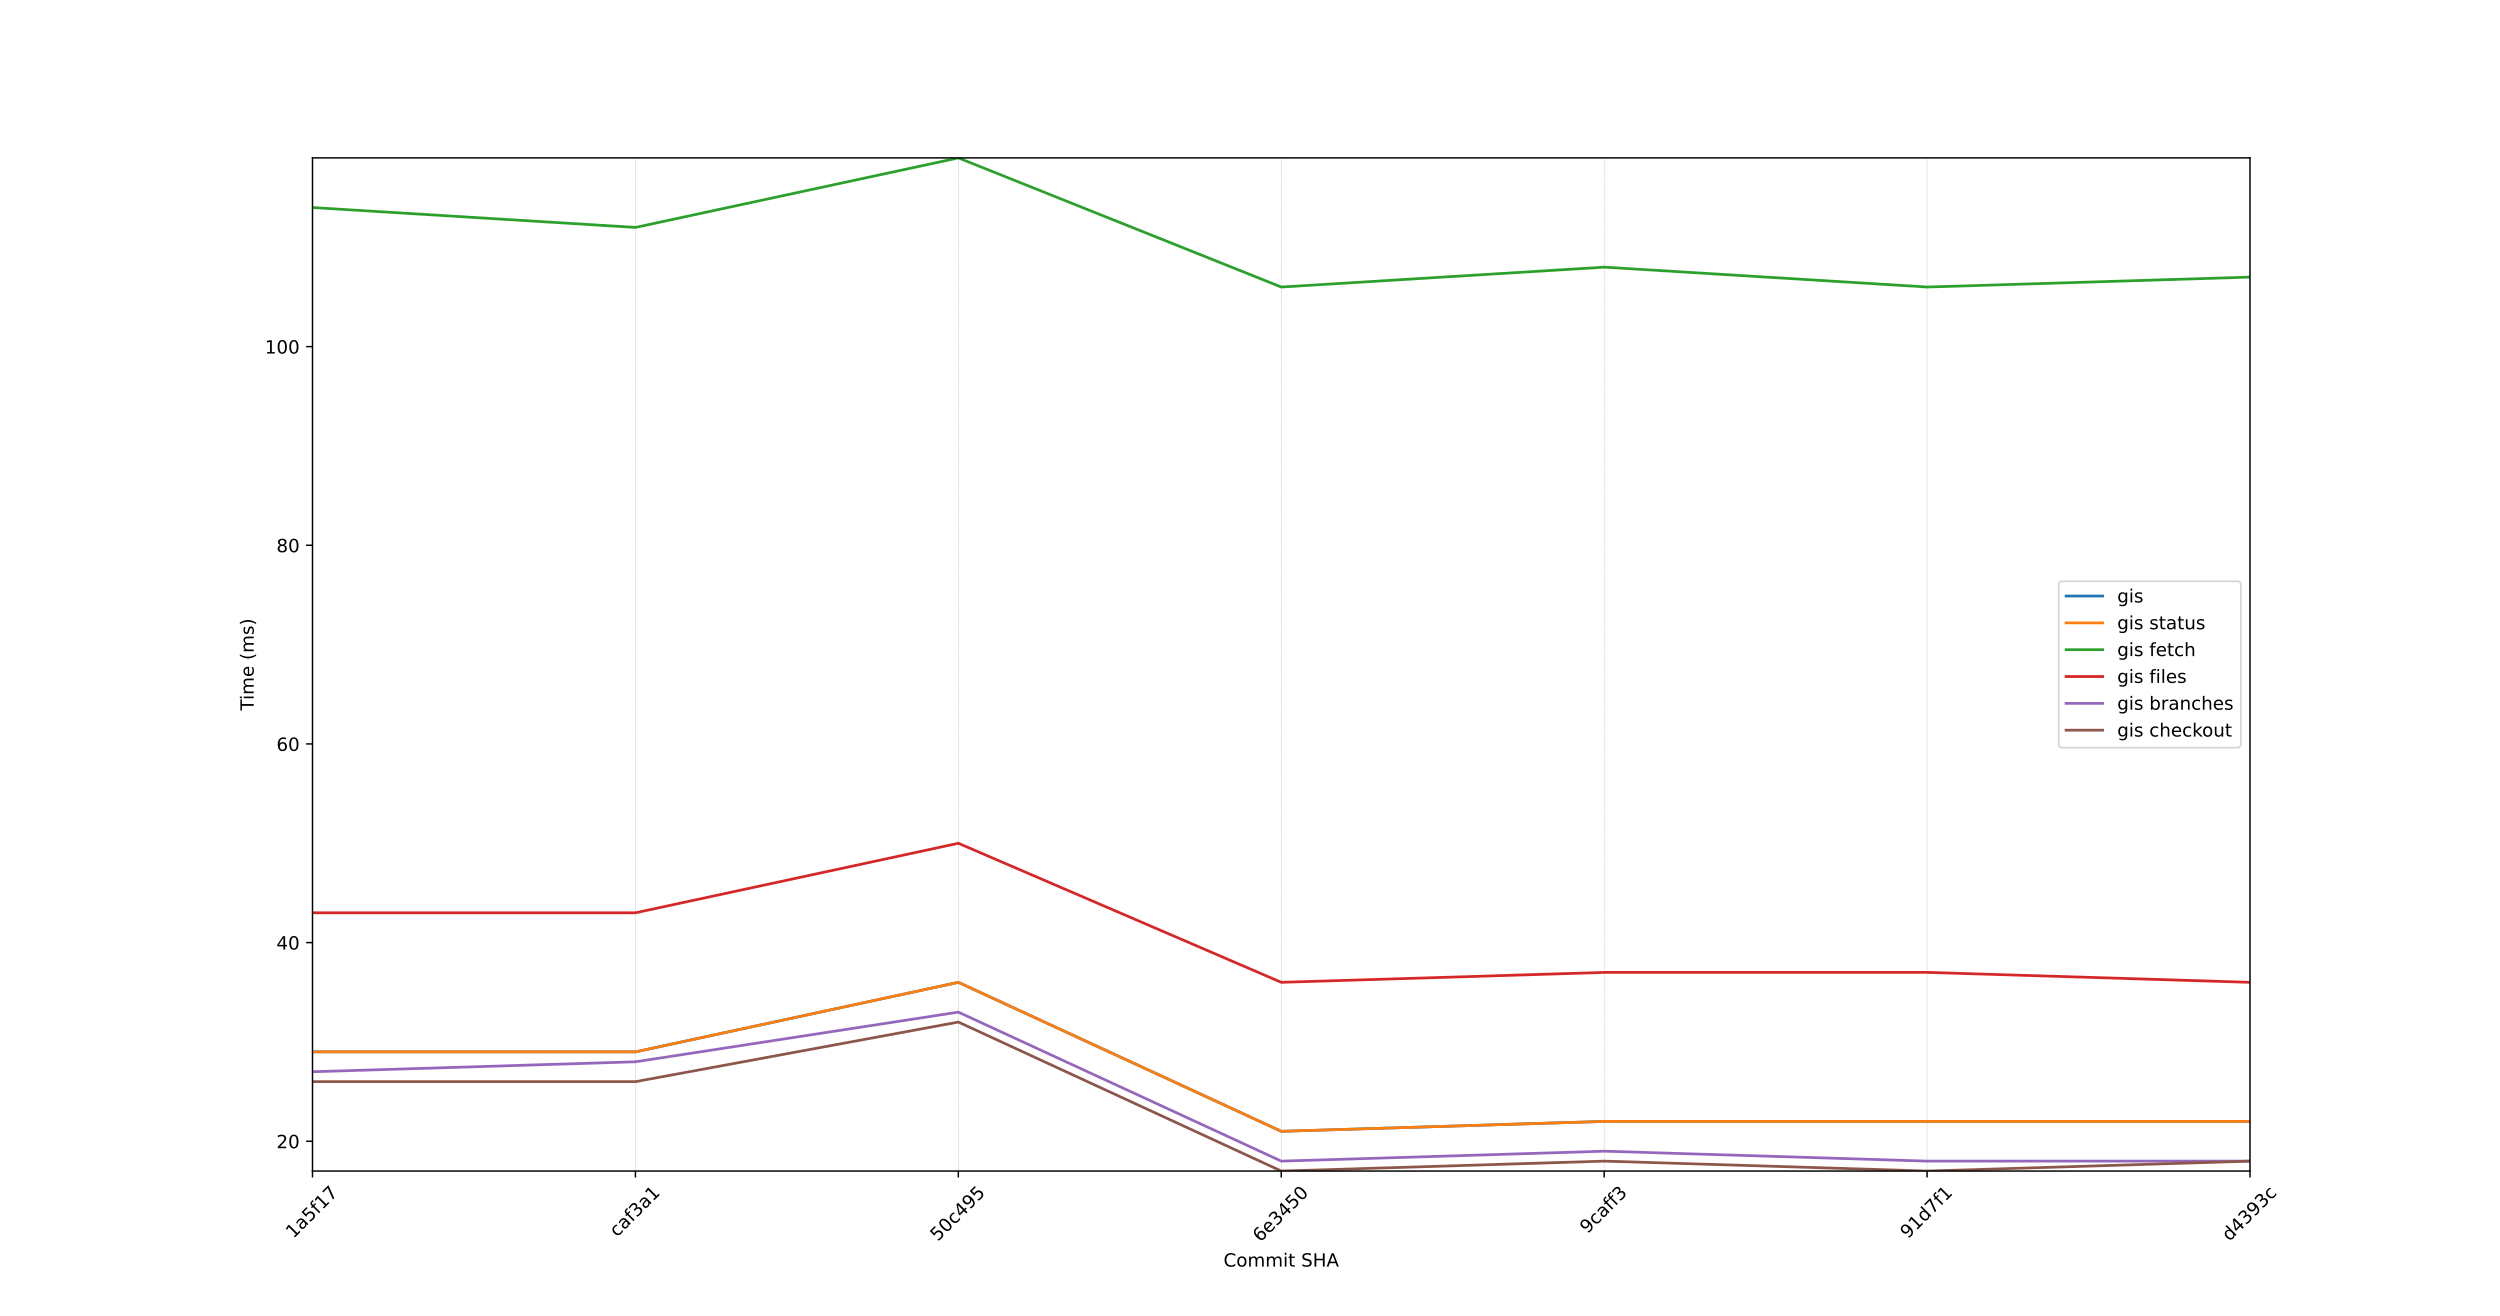
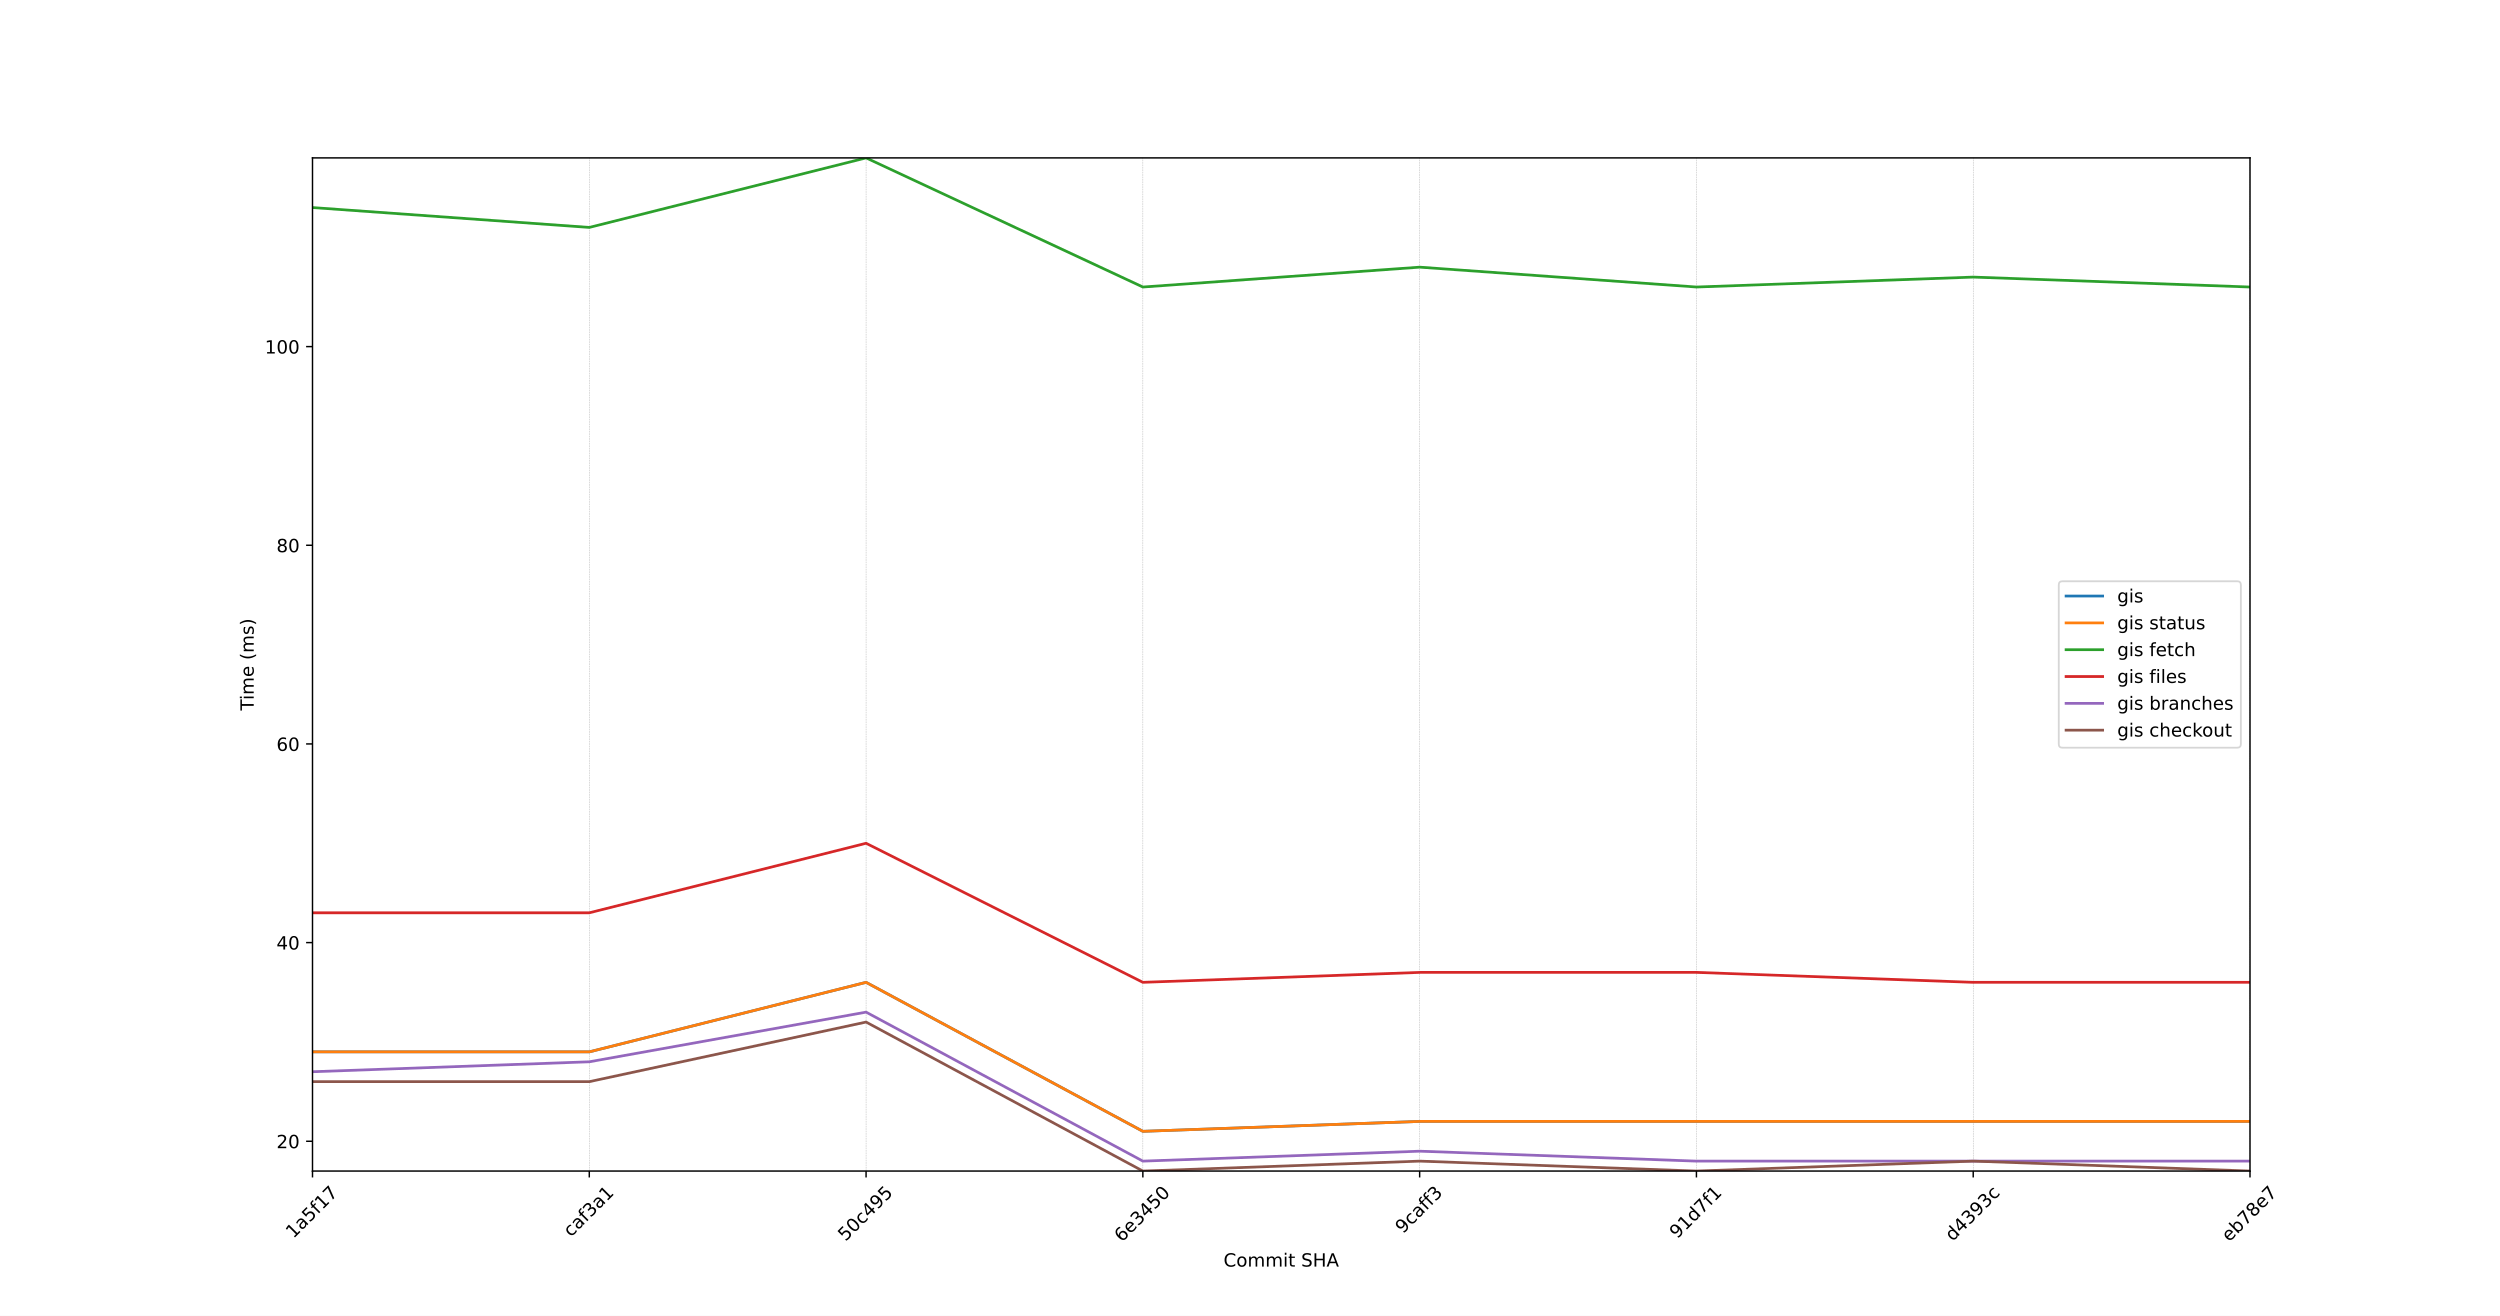
<svg xmlns="http://www.w3.org/2000/svg" xmlns:xlink="http://www.w3.org/1999/xlink" width="1368pt" height="720pt" viewBox="0 0 1368 720" version="1.1">
  <defs>
    <style type="text/css">*{stroke-linejoin: round; stroke-linecap: butt}</style>
  </defs>
  <g id="figure_1">
    <g id="patch_1">
      <path d="M 0 720  L 1368 720  L 1368 0  L 0 0  z " style="fill: #ffffff" />
    </g>
    <g id="axes_1">
      <g id="patch_2">
        <path d="M 171 640.8  L 1231.2 640.8  L 1231.2 86.4  L 171 86.4  z " style="fill: #ffffff" />
      </g>
      <g id="matplotlib.axis_1">
        <g id="xtick_1">
          <g id="line2d_1">
-             <path d="M 171 640.8  L 171 86.4  " clip-path="url(#p41c179ada8)" style="fill: none; stroke-dasharray: 0.925,0.4; stroke-dashoffset: 0; stroke: #b0b0b0; stroke-width: 0.25" />
+             <path d="M 171 640.8  L 171 86.4  " clip-path="url(#p58fab10162)" style="fill: none; stroke-dasharray: 0.925,0.4; stroke-dashoffset: 0; stroke: #b0b0b0; stroke-width: 0.25" />
          </g>
          <g id="line2d_2">
            <defs>
-               <path id="mdb7fec45c4" d="M 0 0  L 0 3.5  " style="stroke: #000000; stroke-width: 0.8" />
-             </defs>
-             <g>
-               <use xlink:href="#mdb7fec45c4" x="171" y="640.8" style="stroke: #000000; stroke-width: 0.8" />
+               <path id="m402bc2701a" d="M 0 0  L 0 3.5  " style="stroke: #000000; stroke-width: 0.8" />
+             </defs>
+             <g>
+               <use xlink:href="#m402bc2701a" x="171" y="640.8" style="stroke: #000000; stroke-width: 0.8" />
            </g>
          </g>
          <g id="text_1">
            <g transform="translate(160.542 677.9913) rotate(-45) scale(0.1 -0.1)">
              <defs>
                <path id="DejaVuSans-31" d="M 794 531  L 1825 531  L 1825 4091  L 703 3866  L 703 4441  L 1819 4666  L 2450 4666  L 2450 531  L 3481 531  L 3481 0  L 794 0  L 794 531  z " transform="scale(0.015625)" />
                <path id="DejaVuSans-61" d="M 2194 1759  Q 1497 1759 1228 1600  Q 959 1441 959 1056  Q 959 750 1161 570  Q 1363 391 1709 391  Q 2188 391 2477 730  Q 2766 1069 2766 1631  L 2766 1759  L 2194 1759  z M 3341 1997  L 3341 0  L 2766 0  L 2766 531  Q 2569 213 2275 61  Q 1981 -91 1556 -91  Q 1019 -91 701 211  Q 384 513 384 1019  Q 384 1609 779 1909  Q 1175 2209 1959 2209  L 2766 2209  L 2766 2266  Q 2766 2663 2505 2880  Q 2244 3097 1772 3097  Q 1472 3097 1187 3025  Q 903 2953 641 2809  L 641 3341  Q 956 3463 1253 3523  Q 1550 3584 1831 3584  Q 2591 3584 2966 3190  Q 3341 2797 3341 1997  z " transform="scale(0.015625)" />
                <path id="DejaVuSans-35" d="M 691 4666  L 3169 4666  L 3169 4134  L 1269 4134  L 1269 2991  Q 1406 3038 1543 3061  Q 1681 3084 1819 3084  Q 2600 3084 3056 2656  Q 3513 2228 3513 1497  Q 3513 744 3044 326  Q 2575 -91 1722 -91  Q 1428 -91 1123 -41  Q 819 9 494 109  L 494 744  Q 775 591 1075 516  Q 1375 441 1709 441  Q 2250 441 2565 725  Q 2881 1009 2881 1497  Q 2881 1984 2565 2268  Q 2250 2553 1709 2553  Q 1456 2553 1204 2497  Q 953 2441 691 2322  L 691 4666  z " transform="scale(0.015625)" />
                <path id="DejaVuSans-66" d="M 2375 4863  L 2375 4384  L 1825 4384  Q 1516 4384 1395 4259  Q 1275 4134 1275 3809  L 1275 3500  L 2222 3500  L 2222 3053  L 1275 3053  L 1275 0  L 697 0  L 697 3053  L 147 3053  L 147 3500  L 697 3500  L 697 3744  Q 697 4328 969 4595  Q 1241 4863 1831 4863  L 2375 4863  z " transform="scale(0.015625)" />
                <path id="DejaVuSans-37" d="M 525 4666  L 3525 4666  L 3525 4397  L 1831 0  L 1172 0  L 2766 4134  L 525 4134  L 525 4666  z " transform="scale(0.015625)" />
              </defs>
              <use xlink:href="#DejaVuSans-31" />
              <use xlink:href="#DejaVuSans-61" x="63.623" />
              <use xlink:href="#DejaVuSans-35" x="124.902" />
              <use xlink:href="#DejaVuSans-66" x="188.525" />
              <use xlink:href="#DejaVuSans-31" x="223.73" />
              <use xlink:href="#DejaVuSans-37" x="287.354" />
            </g>
          </g>
        </g>
        <g id="xtick_2">
          <g id="line2d_3">
-             <path d="M 347.7 640.8  L 347.7 86.4  " clip-path="url(#p41c179ada8)" style="fill: none; stroke-dasharray: 0.925,0.4; stroke-dashoffset: 0; stroke: #b0b0b0; stroke-width: 0.25" />
+             <path d="M 322.457 640.8  L 322.457 86.4  " clip-path="url(#p58fab10162)" style="fill: none; stroke-dasharray: 0.925,0.4; stroke-dashoffset: 0; stroke: #b0b0b0; stroke-width: 0.25" />
          </g>
          <g id="line2d_4">
            <g>
-               <use xlink:href="#mdb7fec45c4" x="347.7" y="640.8" style="stroke: #000000; stroke-width: 0.8" />
+               <use xlink:href="#m402bc2701a" x="322.457" y="640.8" style="stroke: #000000; stroke-width: 0.8" />
            </g>
          </g>
          <g id="text_2">
-             <g transform="translate(337.6304 677.2145) rotate(-45) scale(0.1 -0.1)">
+             <g transform="translate(312.3875 677.2145) rotate(-45) scale(0.1 -0.1)">
              <defs>
                <path id="DejaVuSans-63" d="M 3122 3366  L 3122 2828  Q 2878 2963 2633 3030  Q 2388 3097 2138 3097  Q 1578 3097 1268 2742  Q 959 2388 959 1747  Q 959 1106 1268 751  Q 1578 397 2138 397  Q 2388 397 2633 464  Q 2878 531 3122 666  L 3122 134  Q 2881 22 2623 -34  Q 2366 -91 2075 -91  Q 1284 -91 818 406  Q 353 903 353 1747  Q 353 2603 823 3093  Q 1294 3584 2113 3584  Q 2378 3584 2631 3529  Q 2884 3475 3122 3366  z " transform="scale(0.015625)" />
                <path id="DejaVuSans-33" d="M 2597 2516  Q 3050 2419 3304 2112  Q 3559 1806 3559 1356  Q 3559 666 3084 287  Q 2609 -91 1734 -91  Q 1441 -91 1130 -33  Q 819 25 488 141  L 488 750  Q 750 597 1062 519  Q 1375 441 1716 441  Q 2309 441 2620 675  Q 2931 909 2931 1356  Q 2931 1769 2642 2001  Q 2353 2234 1838 2234  L 1294 2234  L 1294 2753  L 1863 2753  Q 2328 2753 2575 2939  Q 2822 3125 2822 3475  Q 2822 3834 2567 4026  Q 2313 4219 1838 4219  Q 1578 4219 1281 4162  Q 984 4106 628 3988  L 628 4550  Q 988 4650 1302 4700  Q 1616 4750 1894 4750  Q 2613 4750 3031 4423  Q 3450 4097 3450 3541  Q 3450 3153 3228 2886  Q 3006 2619 2597 2516  z " transform="scale(0.015625)" />
              </defs>
              <use xlink:href="#DejaVuSans-63" />
              <use xlink:href="#DejaVuSans-61" x="54.98" />
              <use xlink:href="#DejaVuSans-66" x="116.26" />
              <use xlink:href="#DejaVuSans-33" x="151.465" />
              <use xlink:href="#DejaVuSans-61" x="215.088" />
              <use xlink:href="#DejaVuSans-31" x="276.367" />
            </g>
          </g>
        </g>
        <g id="xtick_3">
          <g id="line2d_5">
-             <path d="M 524.4 640.8  L 524.4 86.4  " clip-path="url(#p41c179ada8)" style="fill: none; stroke-dasharray: 0.925,0.4; stroke-dashoffset: 0; stroke: #b0b0b0; stroke-width: 0.25" />
+             <path d="M 473.914 640.8  L 473.914 86.4  " clip-path="url(#p58fab10162)" style="fill: none; stroke-dasharray: 0.925,0.4; stroke-dashoffset: 0; stroke: #b0b0b0; stroke-width: 0.25" />
          </g>
          <g id="line2d_6">
            <g>
-               <use xlink:href="#mdb7fec45c4" x="524.4" y="640.8" style="stroke: #000000; stroke-width: 0.8" />
+               <use xlink:href="#m402bc2701a" x="473.914" y="640.8" style="stroke: #000000; stroke-width: 0.8" />
            </g>
          </g>
          <g id="text_3">
-             <g transform="translate(513.1598 679.5557) rotate(-45) scale(0.1 -0.1)">
+             <g transform="translate(462.6741 679.5557) rotate(-45) scale(0.1 -0.1)">
              <defs>
                <path id="DejaVuSans-30" d="M 2034 4250  Q 1547 4250 1301 3770  Q 1056 3291 1056 2328  Q 1056 1369 1301 889  Q 1547 409 2034 409  Q 2525 409 2770 889  Q 3016 1369 3016 2328  Q 3016 3291 2770 3770  Q 2525 4250 2034 4250  z M 2034 4750  Q 2819 4750 3233 4129  Q 3647 3509 3647 2328  Q 3647 1150 3233 529  Q 2819 -91 2034 -91  Q 1250 -91 836 529  Q 422 1150 422 2328  Q 422 3509 836 4129  Q 1250 4750 2034 4750  z " transform="scale(0.015625)" />
                <path id="DejaVuSans-34" d="M 2419 4116  L 825 1625  L 2419 1625  L 2419 4116  z M 2253 4666  L 3047 4666  L 3047 1625  L 3713 1625  L 3713 1100  L 3047 1100  L 3047 0  L 2419 0  L 2419 1100  L 313 1100  L 313 1709  L 2253 4666  z " transform="scale(0.015625)" />
                <path id="DejaVuSans-39" d="M 703 97  L 703 672  Q 941 559 1184 500  Q 1428 441 1663 441  Q 2288 441 2617 861  Q 2947 1281 2994 2138  Q 2813 1869 2534 1725  Q 2256 1581 1919 1581  Q 1219 1581 811 2004  Q 403 2428 403 3163  Q 403 3881 828 4315  Q 1253 4750 1959 4750  Q 2769 4750 3195 4129  Q 3622 3509 3622 2328  Q 3622 1225 3098 567  Q 2575 -91 1691 -91  Q 1453 -91 1209 -44  Q 966 3 703 97  z M 1959 2075  Q 2384 2075 2632 2365  Q 2881 2656 2881 3163  Q 2881 3666 2632 3958  Q 2384 4250 1959 4250  Q 1534 4250 1286 3958  Q 1038 3666 1038 3163  Q 1038 2656 1286 2365  Q 1534 2075 1959 2075  z " transform="scale(0.015625)" />
              </defs>
              <use xlink:href="#DejaVuSans-35" />
              <use xlink:href="#DejaVuSans-30" x="63.623" />
              <use xlink:href="#DejaVuSans-63" x="127.246" />
              <use xlink:href="#DejaVuSans-34" x="182.227" />
              <use xlink:href="#DejaVuSans-39" x="245.85" />
              <use xlink:href="#DejaVuSans-35" x="309.473" />
            </g>
          </g>
        </g>
        <g id="xtick_4">
          <g id="line2d_7">
-             <path d="M 701.1 640.8  L 701.1 86.4  " clip-path="url(#p41c179ada8)" style="fill: none; stroke-dasharray: 0.925,0.4; stroke-dashoffset: 0; stroke: #b0b0b0; stroke-width: 0.25" />
+             <path d="M 625.371 640.8  L 625.371 86.4  " clip-path="url(#p58fab10162)" style="fill: none; stroke-dasharray: 0.925,0.4; stroke-dashoffset: 0; stroke: #b0b0b0; stroke-width: 0.25" />
          </g>
          <g id="line2d_8">
            <g>
-               <use xlink:href="#mdb7fec45c4" x="701.1" y="640.8" style="stroke: #000000; stroke-width: 0.8" />
+               <use xlink:href="#m402bc2701a" x="625.371" y="640.8" style="stroke: #000000; stroke-width: 0.8" />
            </g>
          </g>
          <g id="text_4">
-             <g transform="translate(689.6283 680.0187) rotate(-45) scale(0.1 -0.1)">
+             <g transform="translate(613.8997 680.0187) rotate(-45) scale(0.1 -0.1)">
              <defs>
                <path id="DejaVuSans-36" d="M 2113 2584  Q 1688 2584 1439 2293  Q 1191 2003 1191 1497  Q 1191 994 1439 701  Q 1688 409 2113 409  Q 2538 409 2786 701  Q 3034 994 3034 1497  Q 3034 2003 2786 2293  Q 2538 2584 2113 2584  z M 3366 4563  L 3366 3988  Q 3128 4100 2886 4159  Q 2644 4219 2406 4219  Q 1781 4219 1451 3797  Q 1122 3375 1075 2522  Q 1259 2794 1537 2939  Q 1816 3084 2150 3084  Q 2853 3084 3261 2657  Q 3669 2231 3669 1497  Q 3669 778 3244 343  Q 2819 -91 2113 -91  Q 1303 -91 875 529  Q 447 1150 447 2328  Q 447 3434 972 4092  Q 1497 4750 2381 4750  Q 2619 4750 2861 4703  Q 3103 4656 3366 4563  z " transform="scale(0.015625)" />
                <path id="DejaVuSans-65" d="M 3597 1894  L 3597 1613  L 953 1613  Q 991 1019 1311 708  Q 1631 397 2203 397  Q 2534 397 2845 478  Q 3156 559 3463 722  L 3463 178  Q 3153 47 2828 -22  Q 2503 -91 2169 -91  Q 1331 -91 842 396  Q 353 884 353 1716  Q 353 2575 817 3079  Q 1281 3584 2069 3584  Q 2775 3584 3186 3129  Q 3597 2675 3597 1894  z M 3022 2063  Q 3016 2534 2758 2815  Q 2500 3097 2075 3097  Q 1594 3097 1305 2825  Q 1016 2553 972 2059  L 3022 2063  z " transform="scale(0.015625)" />
              </defs>
              <use xlink:href="#DejaVuSans-36" />
              <use xlink:href="#DejaVuSans-65" x="63.623" />
              <use xlink:href="#DejaVuSans-33" x="125.146" />
              <use xlink:href="#DejaVuSans-34" x="188.77" />
              <use xlink:href="#DejaVuSans-35" x="252.393" />
              <use xlink:href="#DejaVuSans-30" x="316.016" />
            </g>
          </g>
        </g>
        <g id="xtick_5">
          <g id="line2d_9">
-             <path d="M 877.8 640.8  L 877.8 86.4  " clip-path="url(#p41c179ada8)" style="fill: none; stroke-dasharray: 0.925,0.4; stroke-dashoffset: 0; stroke: #b0b0b0; stroke-width: 0.25" />
+             <path d="M 776.829 640.8  L 776.829 86.4  " clip-path="url(#p58fab10162)" style="fill: none; stroke-dasharray: 0.925,0.4; stroke-dashoffset: 0; stroke: #b0b0b0; stroke-width: 0.25" />
          </g>
          <g id="line2d_10">
            <g>
-               <use xlink:href="#mdb7fec45c4" x="877.8" y="640.8" style="stroke: #000000; stroke-width: 0.8" />
+               <use xlink:href="#m402bc2701a" x="776.829" y="640.8" style="stroke: #000000; stroke-width: 0.8" />
            </g>
          </g>
          <g id="text_5">
-             <g transform="translate(868.6524 675.3705) rotate(-45) scale(0.1 -0.1)">
+             <g transform="translate(767.6809 675.3705) rotate(-45) scale(0.1 -0.1)">
              <use xlink:href="#DejaVuSans-39" />
              <use xlink:href="#DejaVuSans-63" x="63.623" />
              <use xlink:href="#DejaVuSans-61" x="118.604" />
              <use xlink:href="#DejaVuSans-66" x="179.883" />
              <use xlink:href="#DejaVuSans-66" x="215.088" />
              <use xlink:href="#DejaVuSans-33" x="250.293" />
            </g>
          </g>
        </g>
        <g id="xtick_6">
          <g id="line2d_11">
-             <path d="M 1054.5 640.8  L 1054.5 86.4  " clip-path="url(#p41c179ada8)" style="fill: none; stroke-dasharray: 0.925,0.4; stroke-dashoffset: 0; stroke: #b0b0b0; stroke-width: 0.25" />
+             <path d="M 928.286 640.8  L 928.286 86.4  " clip-path="url(#p58fab10162)" style="fill: none; stroke-dasharray: 0.925,0.4; stroke-dashoffset: 0; stroke: #b0b0b0; stroke-width: 0.25" />
          </g>
          <g id="line2d_12">
            <g>
-               <use xlink:href="#mdb7fec45c4" x="1054.5" y="640.8" style="stroke: #000000; stroke-width: 0.8" />
+               <use xlink:href="#m402bc2701a" x="928.286" y="640.8" style="stroke: #000000; stroke-width: 0.8" />
            </g>
          </g>
          <g id="text_6">
-             <g transform="translate(1043.964 678.147) rotate(-45) scale(0.1 -0.1)">
+             <g transform="translate(917.7498 678.147) rotate(-45) scale(0.1 -0.1)">
              <defs>
                <path id="DejaVuSans-64" d="M 2906 2969  L 2906 4863  L 3481 4863  L 3481 0  L 2906 0  L 2906 525  Q 2725 213 2448 61  Q 2172 -91 1784 -91  Q 1150 -91 751 415  Q 353 922 353 1747  Q 353 2572 751 3078  Q 1150 3584 1784 3584  Q 2172 3584 2448 3432  Q 2725 3281 2906 2969  z M 947 1747  Q 947 1113 1208 752  Q 1469 391 1925 391  Q 2381 391 2643 752  Q 2906 1113 2906 1747  Q 2906 2381 2643 2742  Q 2381 3103 1925 3103  Q 1469 3103 1208 2742  Q 947 2381 947 1747  z " transform="scale(0.015625)" />
              </defs>
              <use xlink:href="#DejaVuSans-39" />
              <use xlink:href="#DejaVuSans-31" x="63.623" />
              <use xlink:href="#DejaVuSans-64" x="127.246" />
              <use xlink:href="#DejaVuSans-37" x="190.723" />
              <use xlink:href="#DejaVuSans-66" x="254.346" />
              <use xlink:href="#DejaVuSans-31" x="289.551" />
            </g>
          </g>
        </g>
        <g id="xtick_7">
          <g id="line2d_13">
-             <path d="M 1231.2 640.8  L 1231.2 86.4  " clip-path="url(#p41c179ada8)" style="fill: none; stroke-dasharray: 0.925,0.4; stroke-dashoffset: 0; stroke: #b0b0b0; stroke-width: 0.25" />
+             <path d="M 1079.743 640.8  L 1079.743 86.4  " clip-path="url(#p58fab10162)" style="fill: none; stroke-dasharray: 0.925,0.4; stroke-dashoffset: 0; stroke: #b0b0b0; stroke-width: 0.25" />
          </g>
          <g id="line2d_14">
            <g>
-               <use xlink:href="#mdb7fec45c4" x="1231.2" y="640.8" style="stroke: #000000; stroke-width: 0.8" />
+               <use xlink:href="#m402bc2701a" x="1079.743" y="640.8" style="stroke: #000000; stroke-width: 0.8" />
            </g>
          </g>
          <g id="text_7">
-             <g transform="translate(1219.965 679.5458) rotate(-45) scale(0.1 -0.1)">
+             <g transform="translate(1068.508 679.5458) rotate(-45) scale(0.1 -0.1)">
              <use xlink:href="#DejaVuSans-64" />
              <use xlink:href="#DejaVuSans-34" x="63.477" />
              <use xlink:href="#DejaVuSans-33" x="127.1" />
              <use xlink:href="#DejaVuSans-39" x="190.723" />
              <use xlink:href="#DejaVuSans-33" x="254.346" />
              <use xlink:href="#DejaVuSans-63" x="317.969" />
            </g>
          </g>
        </g>
-         <g id="text_8">
+         <g id="xtick_8">
+           <g id="line2d_15">
+             <path d="M 1231.2 640.8  L 1231.2 86.4  " clip-path="url(#p58fab10162)" style="fill: none; stroke-dasharray: 0.925,0.4; stroke-dashoffset: 0; stroke: #b0b0b0; stroke-width: 0.25" />
+           </g>
+           <g id="line2d_16">
+             <g>
+               <use xlink:href="#m402bc2701a" x="1231.2" y="640.8" style="stroke: #000000; stroke-width: 0.8" />
+             </g>
+           </g>
+           <g id="text_8">
+             <g transform="translate(1219.807 679.8607) rotate(-45) scale(0.1 -0.1)">
+               <defs>
+                 <path id="DejaVuSans-62" d="M 3116 1747  Q 3116 2381 2855 2742  Q 2594 3103 2138 3103  Q 1681 3103 1420 2742  Q 1159 2381 1159 1747  Q 1159 1113 1420 752  Q 1681 391 2138 391  Q 2594 391 2855 752  Q 3116 1113 3116 1747  z M 1159 2969  Q 1341 3281 1617 3432  Q 1894 3584 2278 3584  Q 2916 3584 3314 3078  Q 3713 2572 3713 1747  Q 3713 922 3314 415  Q 2916 -91 2278 -91  Q 1894 -91 1617 61  Q 1341 213 1159 525  L 1159 0  L 581 0  L 581 4863  L 1159 4863  L 1159 2969  z " transform="scale(0.015625)" />
+                 <path id="DejaVuSans-38" d="M 2034 2216  Q 1584 2216 1326 1975  Q 1069 1734 1069 1313  Q 1069 891 1326 650  Q 1584 409 2034 409  Q 2484 409 2743 651  Q 3003 894 3003 1313  Q 3003 1734 2745 1975  Q 2488 2216 2034 2216  z M 1403 2484  Q 997 2584 770 2862  Q 544 3141 544 3541  Q 544 4100 942 4425  Q 1341 4750 2034 4750  Q 2731 4750 3128 4425  Q 3525 4100 3525 3541  Q 3525 3141 3298 2862  Q 3072 2584 2669 2484  Q 3125 2378 3379 2068  Q 3634 1759 3634 1313  Q 3634 634 3220 271  Q 2806 -91 2034 -91  Q 1263 -91 848 271  Q 434 634 434 1313  Q 434 1759 690 2068  Q 947 2378 1403 2484  z M 1172 3481  Q 1172 3119 1398 2916  Q 1625 2713 2034 2713  Q 2441 2713 2670 2916  Q 2900 3119 2900 3481  Q 2900 3844 2670 4047  Q 2441 4250 2034 4250  Q 1625 4250 1398 4047  Q 1172 3844 1172 3481  z " transform="scale(0.015625)" />
+               </defs>
+               <use xlink:href="#DejaVuSans-65" />
+               <use xlink:href="#DejaVuSans-62" x="61.523" />
+               <use xlink:href="#DejaVuSans-37" x="125" />
+               <use xlink:href="#DejaVuSans-38" x="188.623" />
+               <use xlink:href="#DejaVuSans-65" x="252.246" />
+               <use xlink:href="#DejaVuSans-37" x="313.77" />
+             </g>
+           </g>
+         </g>
+         <g id="text_9">
          <g transform="translate(669.5156 693.0877) scale(0.1 -0.1)">
            <defs>
              <path id="DejaVuSans-43" d="M 4122 4306  L 4122 3641  Q 3803 3938 3442 4084  Q 3081 4231 2675 4231  Q 1875 4231 1450 3742  Q 1025 3253 1025 2328  Q 1025 1406 1450 917  Q 1875 428 2675 428  Q 3081 428 3442 575  Q 3803 722 4122 1019  L 4122 359  Q 3791 134 3420 21  Q 3050 -91 2638 -91  Q 1578 -91 968 557  Q 359 1206 359 2328  Q 359 3453 968 4101  Q 1578 4750 2638 4750  Q 3056 4750 3426 4639  Q 3797 4528 4122 4306  z " transform="scale(0.015625)" />
              <path id="DejaVuSans-6f" d="M 1959 3097  Q 1497 3097 1228 2736  Q 959 2375 959 1747  Q 959 1119 1226 758  Q 1494 397 1959 397  Q 2419 397 2687 759  Q 2956 1122 2956 1747  Q 2956 2369 2687 2733  Q 2419 3097 1959 3097  z M 1959 3584  Q 2709 3584 3137 3096  Q 3566 2609 3566 1747  Q 3566 888 3137 398  Q 2709 -91 1959 -91  Q 1206 -91 779 398  Q 353 888 353 1747  Q 353 2609 779 3096  Q 1206 3584 1959 3584  z " transform="scale(0.015625)" />
              <path id="DejaVuSans-6d" d="M 3328 2828  Q 3544 3216 3844 3400  Q 4144 3584 4550 3584  Q 5097 3584 5394 3201  Q 5691 2819 5691 2113  L 5691 0  L 5113 0  L 5113 2094  Q 5113 2597 4934 2840  Q 4756 3084 4391 3084  Q 3944 3084 3684 2787  Q 3425 2491 3425 1978  L 3425 0  L 2847 0  L 2847 2094  Q 2847 2600 2669 2842  Q 2491 3084 2119 3084  Q 1678 3084 1418 2786  Q 1159 2488 1159 1978  L 1159 0  L 581 0  L 581 3500  L 1159 3500  L 1159 2956  Q 1356 3278 1631 3431  Q 1906 3584 2284 3584  Q 2666 3584 2933 3390  Q 3200 3197 3328 2828  z " transform="scale(0.015625)" />
              <path id="DejaVuSans-69" d="M 603 3500  L 1178 3500  L 1178 0  L 603 0  L 603 3500  z M 603 4863  L 1178 4863  L 1178 4134  L 603 4134  L 603 4863  z " transform="scale(0.015625)" />
              <path id="DejaVuSans-74" d="M 1172 4494  L 1172 3500  L 2356 3500  L 2356 3053  L 1172 3053  L 1172 1153  Q 1172 725 1289 603  Q 1406 481 1766 481  L 2356 481  L 2356 0  L 1766 0  Q 1100 0 847 248  Q 594 497 594 1153  L 594 3053  L 172 3053  L 172 3500  L 594 3500  L 594 4494  L 1172 4494  z " transform="scale(0.015625)" />
              <path id="DejaVuSans-20" transform="scale(0.015625)" />
              <path id="DejaVuSans-53" d="M 3425 4513  L 3425 3897  Q 3066 4069 2747 4153  Q 2428 4238 2131 4238  Q 1616 4238 1336 4038  Q 1056 3838 1056 3469  Q 1056 3159 1242 3001  Q 1428 2844 1947 2747  L 2328 2669  Q 3034 2534 3370 2195  Q 3706 1856 3706 1288  Q 3706 609 3251 259  Q 2797 -91 1919 -91  Q 1588 -91 1214 -16  Q 841 59 441 206  L 441 856  Q 825 641 1194 531  Q 1563 422 1919 422  Q 2459 422 2753 634  Q 3047 847 3047 1241  Q 3047 1584 2836 1778  Q 2625 1972 2144 2069  L 1759 2144  Q 1053 2284 737 2584  Q 422 2884 422 3419  Q 422 4038 858 4394  Q 1294 4750 2059 4750  Q 2388 4750 2728 4690  Q 3069 4631 3425 4513  z " transform="scale(0.015625)" />
              <path id="DejaVuSans-48" d="M 628 4666  L 1259 4666  L 1259 2753  L 3553 2753  L 3553 4666  L 4184 4666  L 4184 0  L 3553 0  L 3553 2222  L 1259 2222  L 1259 0  L 628 0  L 628 4666  z " transform="scale(0.015625)" />
              <path id="DejaVuSans-41" d="M 2188 4044  L 1331 1722  L 3047 1722  L 2188 4044  z M 1831 4666  L 2547 4666  L 4325 0  L 3669 0  L 3244 1197  L 1141 1197  L 716 0  L 50 0  L 1831 4666  z " transform="scale(0.015625)" />
            </defs>
            <use xlink:href="#DejaVuSans-43" />
            <use xlink:href="#DejaVuSans-6f" x="69.824" />
            <use xlink:href="#DejaVuSans-6d" x="131.006" />
            <use xlink:href="#DejaVuSans-6d" x="228.418" />
            <use xlink:href="#DejaVuSans-69" x="325.83" />
            <use xlink:href="#DejaVuSans-74" x="353.613" />
            <use xlink:href="#DejaVuSans-20" x="392.822" />
            <use xlink:href="#DejaVuSans-53" x="424.609" />
            <use xlink:href="#DejaVuSans-48" x="488.086" />
            <use xlink:href="#DejaVuSans-41" x="563.281" />
          </g>
        </g>
      </g>
      <g id="matplotlib.axis_2">
        <g id="ytick_1">
-           <g id="line2d_15">
-             <defs>
-               <path id="mb498881e81" d="M 0 0  L -3.5 0  " style="stroke: #000000; stroke-width: 0.8" />
-             </defs>
-             <g>
-               <use xlink:href="#mb498881e81" x="171" y="624.494" style="stroke: #000000; stroke-width: 0.8" />
-             </g>
-           </g>
-           <g id="text_9">
+           <g id="line2d_17">
+             <defs>
+               <path id="m88bba15a9d" d="M 0 0  L -3.5 0  " style="stroke: #000000; stroke-width: 0.8" />
+             </defs>
+             <g>
+               <use xlink:href="#m88bba15a9d" x="171" y="624.494" style="stroke: #000000; stroke-width: 0.8" />
+             </g>
+           </g>
+           <g id="text_10">
            <g transform="translate(151.275 628.2933) scale(0.1 -0.1)">
              <defs>
                <path id="DejaVuSans-32" d="M 1228 531  L 3431 531  L 3431 0  L 469 0  L 469 531  Q 828 903 1448 1529  Q 2069 2156 2228 2338  Q 2531 2678 2651 2914  Q 2772 3150 2772 3378  Q 2772 3750 2511 3984  Q 2250 4219 1831 4219  Q 1534 4219 1204 4116  Q 875 4013 500 3803  L 500 4441  Q 881 4594 1212 4672  Q 1544 4750 1819 4750  Q 2544 4750 2975 4387  Q 3406 4025 3406 3419  Q 3406 3131 3298 2873  Q 3191 2616 2906 2266  Q 2828 2175 2409 1742  Q 1991 1309 1228 531  z " transform="scale(0.015625)" />
              </defs>
              <use xlink:href="#DejaVuSans-32" />
              <use xlink:href="#DejaVuSans-30" x="63.623" />
            </g>
          </g>
        </g>
        <g id="ytick_2">
-           <g id="line2d_16">
-             <g>
-               <use xlink:href="#mb498881e81" x="171" y="515.788" style="stroke: #000000; stroke-width: 0.8" />
-             </g>
-           </g>
-           <g id="text_10">
+           <g id="line2d_18">
+             <g>
+               <use xlink:href="#m88bba15a9d" x="171" y="515.788" style="stroke: #000000; stroke-width: 0.8" />
+             </g>
+           </g>
+           <g id="text_11">
            <g transform="translate(151.275 519.5875) scale(0.1 -0.1)">
              <use xlink:href="#DejaVuSans-34" />
              <use xlink:href="#DejaVuSans-30" x="63.623" />
            </g>
          </g>
        </g>
        <g id="ytick_3">
-           <g id="line2d_17">
-             <g>
-               <use xlink:href="#mb498881e81" x="171" y="407.082" style="stroke: #000000; stroke-width: 0.8" />
-             </g>
-           </g>
-           <g id="text_11">
+           <g id="line2d_19">
+             <g>
+               <use xlink:href="#m88bba15a9d" x="171" y="407.082" style="stroke: #000000; stroke-width: 0.8" />
+             </g>
+           </g>
+           <g id="text_12">
            <g transform="translate(151.275 410.8816) scale(0.1 -0.1)">
              <use xlink:href="#DejaVuSans-36" />
              <use xlink:href="#DejaVuSans-30" x="63.623" />
            </g>
          </g>
        </g>
        <g id="ytick_4">
-           <g id="line2d_18">
-             <g>
-               <use xlink:href="#mb498881e81" x="171" y="298.376" style="stroke: #000000; stroke-width: 0.8" />
-             </g>
-           </g>
-           <g id="text_12">
+           <g id="line2d_20">
+             <g>
+               <use xlink:href="#m88bba15a9d" x="171" y="298.376" style="stroke: #000000; stroke-width: 0.8" />
+             </g>
+           </g>
+           <g id="text_13">
            <g transform="translate(151.275 302.1757) scale(0.1 -0.1)">
-               <defs>
-                 <path id="DejaVuSans-38" d="M 2034 2216  Q 1584 2216 1326 1975  Q 1069 1734 1069 1313  Q 1069 891 1326 650  Q 1584 409 2034 409  Q 2484 409 2743 651  Q 3003 894 3003 1313  Q 3003 1734 2745 1975  Q 2488 2216 2034 2216  z M 1403 2484  Q 997 2584 770 2862  Q 544 3141 544 3541  Q 544 4100 942 4425  Q 1341 4750 2034 4750  Q 2731 4750 3128 4425  Q 3525 4100 3525 3541  Q 3525 3141 3298 2862  Q 3072 2584 2669 2484  Q 3125 2378 3379 2068  Q 3634 1759 3634 1313  Q 3634 634 3220 271  Q 2806 -91 2034 -91  Q 1263 -91 848 271  Q 434 634 434 1313  Q 434 1759 690 2068  Q 947 2378 1403 2484  z M 1172 3481  Q 1172 3119 1398 2916  Q 1625 2713 2034 2713  Q 2441 2713 2670 2916  Q 2900 3119 2900 3481  Q 2900 3844 2670 4047  Q 2441 4250 2034 4250  Q 1625 4250 1398 4047  Q 1172 3844 1172 3481  z " transform="scale(0.015625)" />
-               </defs>
              <use xlink:href="#DejaVuSans-38" />
              <use xlink:href="#DejaVuSans-30" x="63.623" />
            </g>
          </g>
        </g>
        <g id="ytick_5">
-           <g id="line2d_19">
-             <g>
-               <use xlink:href="#mb498881e81" x="171" y="189.671" style="stroke: #000000; stroke-width: 0.8" />
-             </g>
-           </g>
-           <g id="text_13">
+           <g id="line2d_21">
+             <g>
+               <use xlink:href="#m88bba15a9d" x="171" y="189.671" style="stroke: #000000; stroke-width: 0.8" />
+             </g>
+           </g>
+           <g id="text_14">
            <g transform="translate(144.9125 193.4698) scale(0.1 -0.1)">
              <use xlink:href="#DejaVuSans-31" />
              <use xlink:href="#DejaVuSans-30" x="63.623" />
              <use xlink:href="#DejaVuSans-30" x="127.246" />
            </g>
          </g>
        </g>
-         <g id="text_14">
+         <g id="text_15">
          <g transform="translate(138.8328 388.7992) rotate(-90) scale(0.1 -0.1)">
            <defs>
              <path id="DejaVuSans-54" d="M -19 4666  L 3928 4666  L 3928 4134  L 2272 4134  L 2272 0  L 1638 0  L 1638 4134  L -19 4134  L -19 4666  z " transform="scale(0.015625)" />
              <path id="DejaVuSans-28" d="M 1984 4856  Q 1566 4138 1362 3434  Q 1159 2731 1159 2009  Q 1159 1288 1364 580  Q 1569 -128 1984 -844  L 1484 -844  Q 1016 -109 783 600  Q 550 1309 550 2009  Q 550 2706 781 3412  Q 1013 4119 1484 4856  L 1984 4856  z " transform="scale(0.015625)" />
              <path id="DejaVuSans-73" d="M 2834 3397  L 2834 2853  Q 2591 2978 2328 3040  Q 2066 3103 1784 3103  Q 1356 3103 1142 2972  Q 928 2841 928 2578  Q 928 2378 1081 2264  Q 1234 2150 1697 2047  L 1894 2003  Q 2506 1872 2764 1633  Q 3022 1394 3022 966  Q 3022 478 2636 193  Q 2250 -91 1575 -91  Q 1294 -91 989 -36  Q 684 19 347 128  L 347 722  Q 666 556 975 473  Q 1284 391 1588 391  Q 1994 391 2212 530  Q 2431 669 2431 922  Q 2431 1156 2273 1281  Q 2116 1406 1581 1522  L 1381 1569  Q 847 1681 609 1914  Q 372 2147 372 2553  Q 372 3047 722 3315  Q 1072 3584 1716 3584  Q 2034 3584 2315 3537  Q 2597 3491 2834 3397  z " transform="scale(0.015625)" />
              <path id="DejaVuSans-29" d="M 513 4856  L 1013 4856  Q 1481 4119 1714 3412  Q 1947 2706 1947 2009  Q 1947 1309 1714 600  Q 1481 -109 1013 -844  L 513 -844  Q 928 -128 1133 580  Q 1338 1288 1338 2009  Q 1338 2731 1133 3434  Q 928 4138 513 4856  z " transform="scale(0.015625)" />
            </defs>
            <use xlink:href="#DejaVuSans-54" />
            <use xlink:href="#DejaVuSans-69" x="57.959" />
            <use xlink:href="#DejaVuSans-6d" x="85.742" />
            <use xlink:href="#DejaVuSans-65" x="183.154" />
            <use xlink:href="#DejaVuSans-20" x="244.678" />
            <use xlink:href="#DejaVuSans-28" x="276.465" />
            <use xlink:href="#DejaVuSans-6d" x="315.479" />
            <use xlink:href="#DejaVuSans-73" x="412.891" />
            <use xlink:href="#DejaVuSans-29" x="464.99" />
          </g>
        </g>
      </g>
-       <g id="line2d_20">
-         <path d="M 171 575.576  L 347.7 575.576  L 524.4 537.529  L 701.1 619.059  L 877.8 613.624  L 1054.5 613.624  L 1231.2 613.624  " clip-path="url(#p41c179ada8)" style="fill: none; stroke: #1f77b4; stroke-width: 1.5; stroke-linecap: square" />
-       </g>
-       <g id="line2d_21">
-         <path d="M 171 575.576  L 347.7 575.576  L 524.4 537.529  L 701.1 619.059  L 877.8 613.624  L 1054.5 613.624  L 1231.2 613.624  " clip-path="url(#p41c179ada8)" style="fill: none; stroke: #ff7f0e; stroke-width: 1.5; stroke-linecap: square" />
-       </g>
      <g id="line2d_22">
-         <path d="M 171 113.576  L 347.7 124.447  L 524.4 86.4  L 701.1 157.059  L 877.8 146.188  L 1054.5 157.059  L 1231.2 151.624  " clip-path="url(#p41c179ada8)" style="fill: none; stroke: #2ca02c; stroke-width: 1.5; stroke-linecap: square" />
+         <path d="M 171 575.576  L 322.457 575.576  L 473.914 537.529  L 625.371 619.059  L 776.829 613.624  L 928.286 613.624  L 1079.743 613.624  L 1231.2 613.624  " clip-path="url(#p58fab10162)" style="fill: none; stroke: #1f77b4; stroke-width: 1.5; stroke-linecap: square" />
      </g>
      <g id="line2d_23">
-         <path d="M 171 499.482  L 347.7 499.482  L 524.4 461.435  L 701.1 537.529  L 877.8 532.094  L 1054.5 532.094  L 1231.2 537.529  " clip-path="url(#p41c179ada8)" style="fill: none; stroke: #d62728; stroke-width: 1.5; stroke-linecap: square" />
+         <path d="M 171 575.576  L 322.457 575.576  L 473.914 537.529  L 625.371 619.059  L 776.829 613.624  L 928.286 613.624  L 1079.743 613.624  L 1231.2 613.624  " clip-path="url(#p58fab10162)" style="fill: none; stroke: #ff7f0e; stroke-width: 1.5; stroke-linecap: square" />
      </g>
      <g id="line2d_24">
-         <path d="M 171 586.447  L 347.7 581.012  L 524.4 553.835  L 701.1 635.365  L 877.8 629.929  L 1054.5 635.365  L 1231.2 635.365  " clip-path="url(#p41c179ada8)" style="fill: none; stroke: #9467bd; stroke-width: 1.5; stroke-linecap: square" />
+         <path d="M 171 113.576  L 322.457 124.447  L 473.914 86.4  L 625.371 157.059  L 776.829 146.188  L 928.286 157.059  L 1079.743 151.624  L 1231.2 157.059  " clip-path="url(#p58fab10162)" style="fill: none; stroke: #2ca02c; stroke-width: 1.5; stroke-linecap: square" />
      </g>
      <g id="line2d_25">
-         <path d="M 171 591.882  L 347.7 591.882  L 524.4 559.271  L 701.1 640.8  L 877.8 635.365  L 1054.5 640.8  L 1231.2 635.365  " clip-path="url(#p41c179ada8)" style="fill: none; stroke: #8c564b; stroke-width: 1.5; stroke-linecap: square" />
+         <path d="M 171 499.482  L 322.457 499.482  L 473.914 461.435  L 625.371 537.529  L 776.829 532.094  L 928.286 532.094  L 1079.743 537.529  L 1231.2 537.529  " clip-path="url(#p58fab10162)" style="fill: none; stroke: #d62728; stroke-width: 1.5; stroke-linecap: square" />
+       </g>
+       <g id="line2d_26">
+         <path d="M 171 586.447  L 322.457 581.012  L 473.914 553.835  L 625.371 635.365  L 776.829 629.929  L 928.286 635.365  L 1079.743 635.365  L 1231.2 635.365  " clip-path="url(#p58fab10162)" style="fill: none; stroke: #9467bd; stroke-width: 1.5; stroke-linecap: square" />
+       </g>
+       <g id="line2d_27">
+         <path d="M 171 591.882  L 322.457 591.882  L 473.914 559.271  L 625.371 640.8  L 776.829 635.365  L 928.286 640.8  L 1079.743 635.365  L 1231.2 640.8  " clip-path="url(#p58fab10162)" style="fill: none; stroke: #8c564b; stroke-width: 1.5; stroke-linecap: square" />
      </g>
      <g id="patch_3">
        <path d="M 171 640.8  L 171 86.4  " style="fill: none; stroke: #000000; stroke-width: 0.8; stroke-linejoin: miter; stroke-linecap: square" />
      </g>
      <g id="patch_4">
        <path d="M 1231.2 640.8  L 1231.2 86.4  " style="fill: none; stroke: #000000; stroke-width: 0.8; stroke-linejoin: miter; stroke-linecap: square" />
      </g>
      <g id="patch_5">
        <path d="M 171 640.8  L 1231.2 640.8  " style="fill: none; stroke: #000000; stroke-width: 0.8; stroke-linejoin: miter; stroke-linecap: square" />
      </g>
      <g id="patch_6">
        <path d="M 171 86.4  L 1231.2 86.4  " style="fill: none; stroke: #000000; stroke-width: 0.8; stroke-linejoin: miter; stroke-linecap: square" />
      </g>
      <g id="legend_1">
        <g id="patch_7">
          <path d="M 1128.562 409.134  L 1224.2 409.134  Q 1226.2 409.134 1226.2 407.134  L 1226.2 320.066  Q 1226.2 318.066 1224.2 318.066  L 1128.562 318.066  Q 1126.562 318.066 1126.562 320.066  L 1126.562 407.134  Q 1126.562 409.134 1128.562 409.134  z " style="fill: #ffffff; opacity: 0.8; stroke: #cccccc; stroke-linejoin: miter" />
        </g>
-         <g id="line2d_26">
+         <g id="line2d_28">
          <path d="M 1130.562 326.164  L 1140.562 326.164  L 1150.562 326.164  " style="fill: none; stroke: #1f77b4; stroke-width: 1.5; stroke-linecap: square" />
        </g>
-         <g id="text_15">
+         <g id="text_16">
          <g transform="translate(1158.562 329.6641) scale(0.1 -0.1)">
            <defs>
              <path id="DejaVuSans-67" d="M 2906 1791  Q 2906 2416 2648 2759  Q 2391 3103 1925 3103  Q 1463 3103 1205 2759  Q 947 2416 947 1791  Q 947 1169 1205 825  Q 1463 481 1925 481  Q 2391 481 2648 825  Q 2906 1169 2906 1791  z M 3481 434  Q 3481 -459 3084 -895  Q 2688 -1331 1869 -1331  Q 1566 -1331 1297 -1286  Q 1028 -1241 775 -1147  L 775 -588  Q 1028 -725 1275 -790  Q 1522 -856 1778 -856  Q 2344 -856 2625 -561  Q 2906 -266 2906 331  L 2906 616  Q 2728 306 2450 153  Q 2172 0 1784 0  Q 1141 0 747 490  Q 353 981 353 1791  Q 353 2603 747 3093  Q 1141 3584 1784 3584  Q 2172 3584 2450 3431  Q 2728 3278 2906 2969  L 2906 3500  L 3481 3500  L 3481 434  z " transform="scale(0.015625)" />
            </defs>
            <use xlink:href="#DejaVuSans-67" />
            <use xlink:href="#DejaVuSans-69" x="63.477" />
            <use xlink:href="#DejaVuSans-73" x="91.26" />
          </g>
        </g>
-         <g id="line2d_27">
+         <g id="line2d_29">
          <path d="M 1130.562 340.842  L 1140.562 340.842  L 1150.562 340.842  " style="fill: none; stroke: #ff7f0e; stroke-width: 1.5; stroke-linecap: square" />
        </g>
-         <g id="text_16">
+         <g id="text_17">
          <g transform="translate(1158.562 344.3422) scale(0.1 -0.1)">
            <defs>
              <path id="DejaVuSans-75" d="M 544 1381  L 544 3500  L 1119 3500  L 1119 1403  Q 1119 906 1312 657  Q 1506 409 1894 409  Q 2359 409 2629 706  Q 2900 1003 2900 1516  L 2900 3500  L 3475 3500  L 3475 0  L 2900 0  L 2900 538  Q 2691 219 2414 64  Q 2138 -91 1772 -91  Q 1169 -91 856 284  Q 544 659 544 1381  z M 1991 3584  L 1991 3584  z " transform="scale(0.015625)" />
            </defs>
            <use xlink:href="#DejaVuSans-67" />
            <use xlink:href="#DejaVuSans-69" x="63.477" />
            <use xlink:href="#DejaVuSans-73" x="91.26" />
            <use xlink:href="#DejaVuSans-20" x="143.359" />
            <use xlink:href="#DejaVuSans-73" x="175.146" />
            <use xlink:href="#DejaVuSans-74" x="227.246" />
            <use xlink:href="#DejaVuSans-61" x="266.455" />
            <use xlink:href="#DejaVuSans-74" x="327.734" />
            <use xlink:href="#DejaVuSans-75" x="366.943" />
            <use xlink:href="#DejaVuSans-73" x="430.322" />
          </g>
        </g>
-         <g id="line2d_28">
+         <g id="line2d_30">
          <path d="M 1130.562 355.52  L 1140.562 355.52  L 1150.562 355.52  " style="fill: none; stroke: #2ca02c; stroke-width: 1.5; stroke-linecap: square" />
        </g>
-         <g id="text_17">
+         <g id="text_18">
          <g transform="translate(1158.562 359.0203) scale(0.1 -0.1)">
            <defs>
              <path id="DejaVuSans-68" d="M 3513 2113  L 3513 0  L 2938 0  L 2938 2094  Q 2938 2591 2744 2837  Q 2550 3084 2163 3084  Q 1697 3084 1428 2787  Q 1159 2491 1159 1978  L 1159 0  L 581 0  L 581 4863  L 1159 4863  L 1159 2956  Q 1366 3272 1645 3428  Q 1925 3584 2291 3584  Q 2894 3584 3203 3211  Q 3513 2838 3513 2113  z " transform="scale(0.015625)" />
            </defs>
            <use xlink:href="#DejaVuSans-67" />
            <use xlink:href="#DejaVuSans-69" x="63.477" />
            <use xlink:href="#DejaVuSans-73" x="91.26" />
            <use xlink:href="#DejaVuSans-20" x="143.359" />
            <use xlink:href="#DejaVuSans-66" x="175.146" />
            <use xlink:href="#DejaVuSans-65" x="210.352" />
            <use xlink:href="#DejaVuSans-74" x="271.875" />
            <use xlink:href="#DejaVuSans-63" x="311.084" />
            <use xlink:href="#DejaVuSans-68" x="366.064" />
          </g>
        </g>
-         <g id="line2d_29">
+         <g id="line2d_31">
          <path d="M 1130.562 370.198  L 1140.562 370.198  L 1150.562 370.198  " style="fill: none; stroke: #d62728; stroke-width: 1.5; stroke-linecap: square" />
        </g>
-         <g id="text_18">
+         <g id="text_19">
          <g transform="translate(1158.562 373.6984) scale(0.1 -0.1)">
            <defs>
              <path id="DejaVuSans-6c" d="M 603 4863  L 1178 4863  L 1178 0  L 603 0  L 603 4863  z " transform="scale(0.015625)" />
            </defs>
            <use xlink:href="#DejaVuSans-67" />
            <use xlink:href="#DejaVuSans-69" x="63.477" />
            <use xlink:href="#DejaVuSans-73" x="91.26" />
            <use xlink:href="#DejaVuSans-20" x="143.359" />
            <use xlink:href="#DejaVuSans-66" x="175.146" />
            <use xlink:href="#DejaVuSans-69" x="210.352" />
            <use xlink:href="#DejaVuSans-6c" x="238.135" />
            <use xlink:href="#DejaVuSans-65" x="265.918" />
            <use xlink:href="#DejaVuSans-73" x="327.441" />
          </g>
        </g>
-         <g id="line2d_30">
+         <g id="line2d_32">
          <path d="M 1130.562 384.877  L 1140.562 384.877  L 1150.562 384.877  " style="fill: none; stroke: #9467bd; stroke-width: 1.5; stroke-linecap: square" />
        </g>
-         <g id="text_19">
+         <g id="text_20">
          <g transform="translate(1158.562 388.3766) scale(0.1 -0.1)">
            <defs>
-               <path id="DejaVuSans-62" d="M 3116 1747  Q 3116 2381 2855 2742  Q 2594 3103 2138 3103  Q 1681 3103 1420 2742  Q 1159 2381 1159 1747  Q 1159 1113 1420 752  Q 1681 391 2138 391  Q 2594 391 2855 752  Q 3116 1113 3116 1747  z M 1159 2969  Q 1341 3281 1617 3432  Q 1894 3584 2278 3584  Q 2916 3584 3314 3078  Q 3713 2572 3713 1747  Q 3713 922 3314 415  Q 2916 -91 2278 -91  Q 1894 -91 1617 61  Q 1341 213 1159 525  L 1159 0  L 581 0  L 581 4863  L 1159 4863  L 1159 2969  z " transform="scale(0.015625)" />
              <path id="DejaVuSans-72" d="M 2631 2963  Q 2534 3019 2420 3045  Q 2306 3072 2169 3072  Q 1681 3072 1420 2755  Q 1159 2438 1159 1844  L 1159 0  L 581 0  L 581 3500  L 1159 3500  L 1159 2956  Q 1341 3275 1631 3429  Q 1922 3584 2338 3584  Q 2397 3584 2469 3576  Q 2541 3569 2628 3553  L 2631 2963  z " transform="scale(0.015625)" />
              <path id="DejaVuSans-6e" d="M 3513 2113  L 3513 0  L 2938 0  L 2938 2094  Q 2938 2591 2744 2837  Q 2550 3084 2163 3084  Q 1697 3084 1428 2787  Q 1159 2491 1159 1978  L 1159 0  L 581 0  L 581 3500  L 1159 3500  L 1159 2956  Q 1366 3272 1645 3428  Q 1925 3584 2291 3584  Q 2894 3584 3203 3211  Q 3513 2838 3513 2113  z " transform="scale(0.015625)" />
            </defs>
            <use xlink:href="#DejaVuSans-67" />
            <use xlink:href="#DejaVuSans-69" x="63.477" />
            <use xlink:href="#DejaVuSans-73" x="91.26" />
            <use xlink:href="#DejaVuSans-20" x="143.359" />
            <use xlink:href="#DejaVuSans-62" x="175.146" />
            <use xlink:href="#DejaVuSans-72" x="238.623" />
            <use xlink:href="#DejaVuSans-61" x="279.736" />
            <use xlink:href="#DejaVuSans-6e" x="341.016" />
            <use xlink:href="#DejaVuSans-63" x="404.395" />
            <use xlink:href="#DejaVuSans-68" x="459.375" />
            <use xlink:href="#DejaVuSans-65" x="522.754" />
            <use xlink:href="#DejaVuSans-73" x="584.277" />
          </g>
        </g>
-         <g id="line2d_31">
+         <g id="line2d_33">
          <path d="M 1130.562 399.555  L 1140.562 399.555  L 1150.562 399.555  " style="fill: none; stroke: #8c564b; stroke-width: 1.5; stroke-linecap: square" />
        </g>
-         <g id="text_20">
+         <g id="text_21">
          <g transform="translate(1158.562 403.0547) scale(0.1 -0.1)">
            <defs>
              <path id="DejaVuSans-6b" d="M 581 4863  L 1159 4863  L 1159 1991  L 2875 3500  L 3609 3500  L 1753 1863  L 3688 0  L 2938 0  L 1159 1709  L 1159 0  L 581 0  L 581 4863  z " transform="scale(0.015625)" />
            </defs>
            <use xlink:href="#DejaVuSans-67" />
            <use xlink:href="#DejaVuSans-69" x="63.477" />
            <use xlink:href="#DejaVuSans-73" x="91.26" />
            <use xlink:href="#DejaVuSans-20" x="143.359" />
            <use xlink:href="#DejaVuSans-63" x="175.146" />
            <use xlink:href="#DejaVuSans-68" x="230.127" />
            <use xlink:href="#DejaVuSans-65" x="293.506" />
            <use xlink:href="#DejaVuSans-63" x="355.029" />
            <use xlink:href="#DejaVuSans-6b" x="410.01" />
            <use xlink:href="#DejaVuSans-6f" x="464.295" />
            <use xlink:href="#DejaVuSans-75" x="525.477" />
            <use xlink:href="#DejaVuSans-74" x="588.855" />
          </g>
        </g>
      </g>
    </g>
  </g>
  <defs>
-     <clipPath id="p41c179ada8">
+     <clipPath id="p58fab10162">
      <rect x="171" y="86.4" width="1060.2" height="554.4" />
    </clipPath>
  </defs>
</svg>
